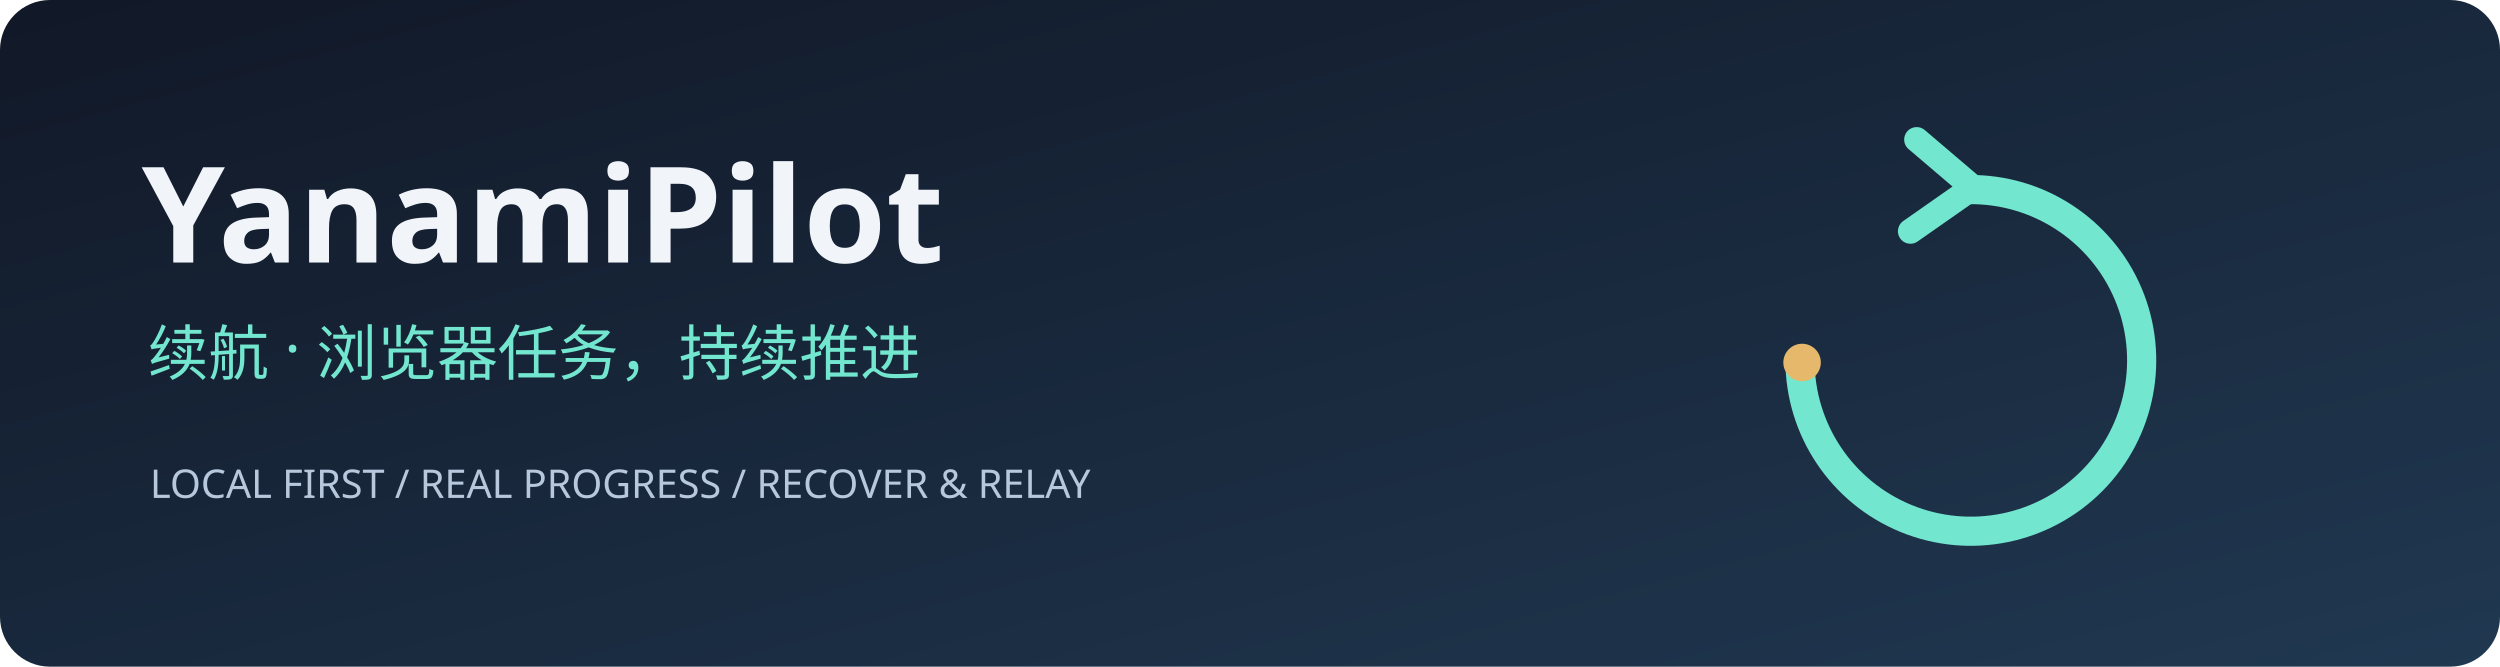
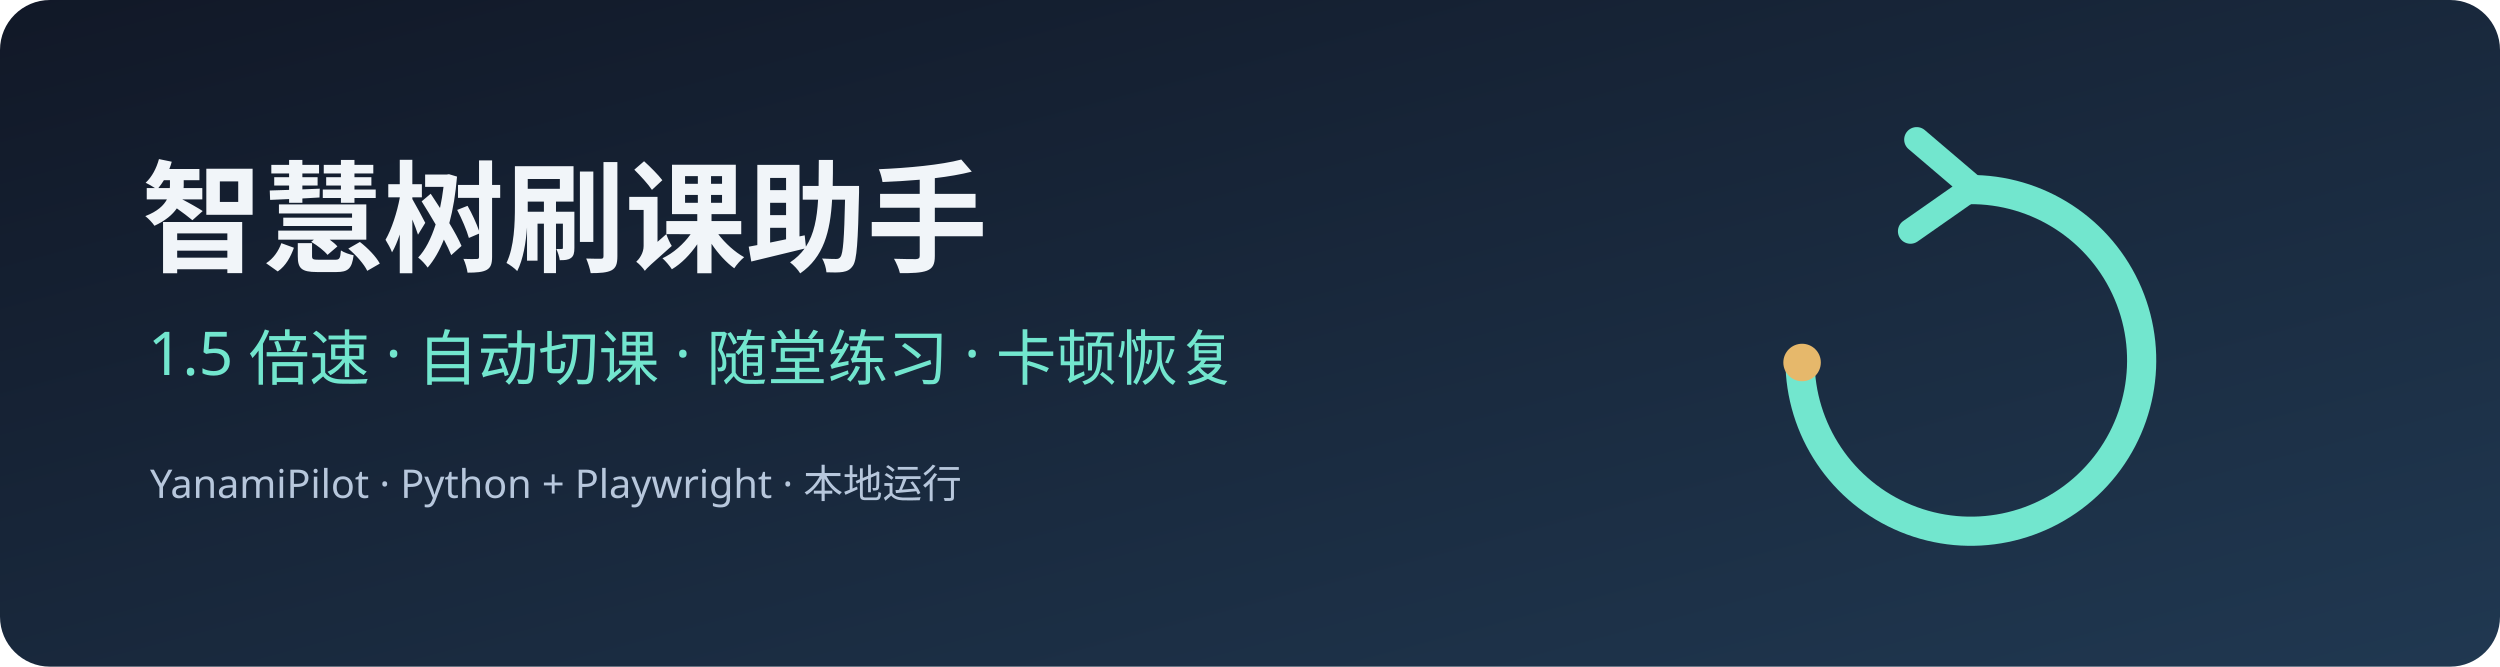
<svg xmlns="http://www.w3.org/2000/svg" width="1200" height="320" viewBox="0 0 1200 320" role="img" aria-labelledby="title desc">
  <defs>
    <linearGradient id="bg" x2="1" y2="1">
      <stop stop-color="#111827" />
      <stop offset="1" stop-color="#203851" />
    </linearGradient>
  </defs>
  <rect width="1200" height="320" rx="24" fill="url(#bg)" />
  <path d="M945 91a82 82 0 1 1-81 82" fill="none" stroke="#72e6ce" stroke-width="14" stroke-linecap="round" />
  <path d="m920 67 27 23-30 21" fill="none" stroke="#72e6ce" stroke-width="12" stroke-linecap="round" stroke-linejoin="round" />
  <circle cx="865" cy="174" r="9" fill="#e6b86b" />
-   <text x="68" y="126" font-family="system-ui,sans-serif" font-size="64" font-weight="700" fill="#f1f5f9">YanamiPilot</text>
-   <text x="71" y="180" font-family="system-ui,sans-serif" font-size="29" fill="#72e6ce">续航 · 浏览器任务，持续推进</text>
-   <text x="72" y="239" font-family="system-ui,sans-serif" font-size="19" fill="#b7c7dc">LOCAL FIRST   /   REAL PROGRESS   /   RECOVER &amp; RELAY</text>
+   <text x="68" y="126" font-family="system-ui,sans-serif" font-size="58" font-weight="700" fill="#f1f5f9">智慧树刷课助手</text>
+   <text x="71" y="180" font-family="system-ui,sans-serif" font-size="29" fill="#72e6ce">1.5 倍速 · 自动切课 · 随堂练习 · 卡顿恢复</text>
+   <text x="72" y="239" font-family="system-ui,sans-serif" font-size="19" fill="#b7c7dc">YanamiPilot  ·  Python + Playwright  ·  本地运行</text>
</svg>
